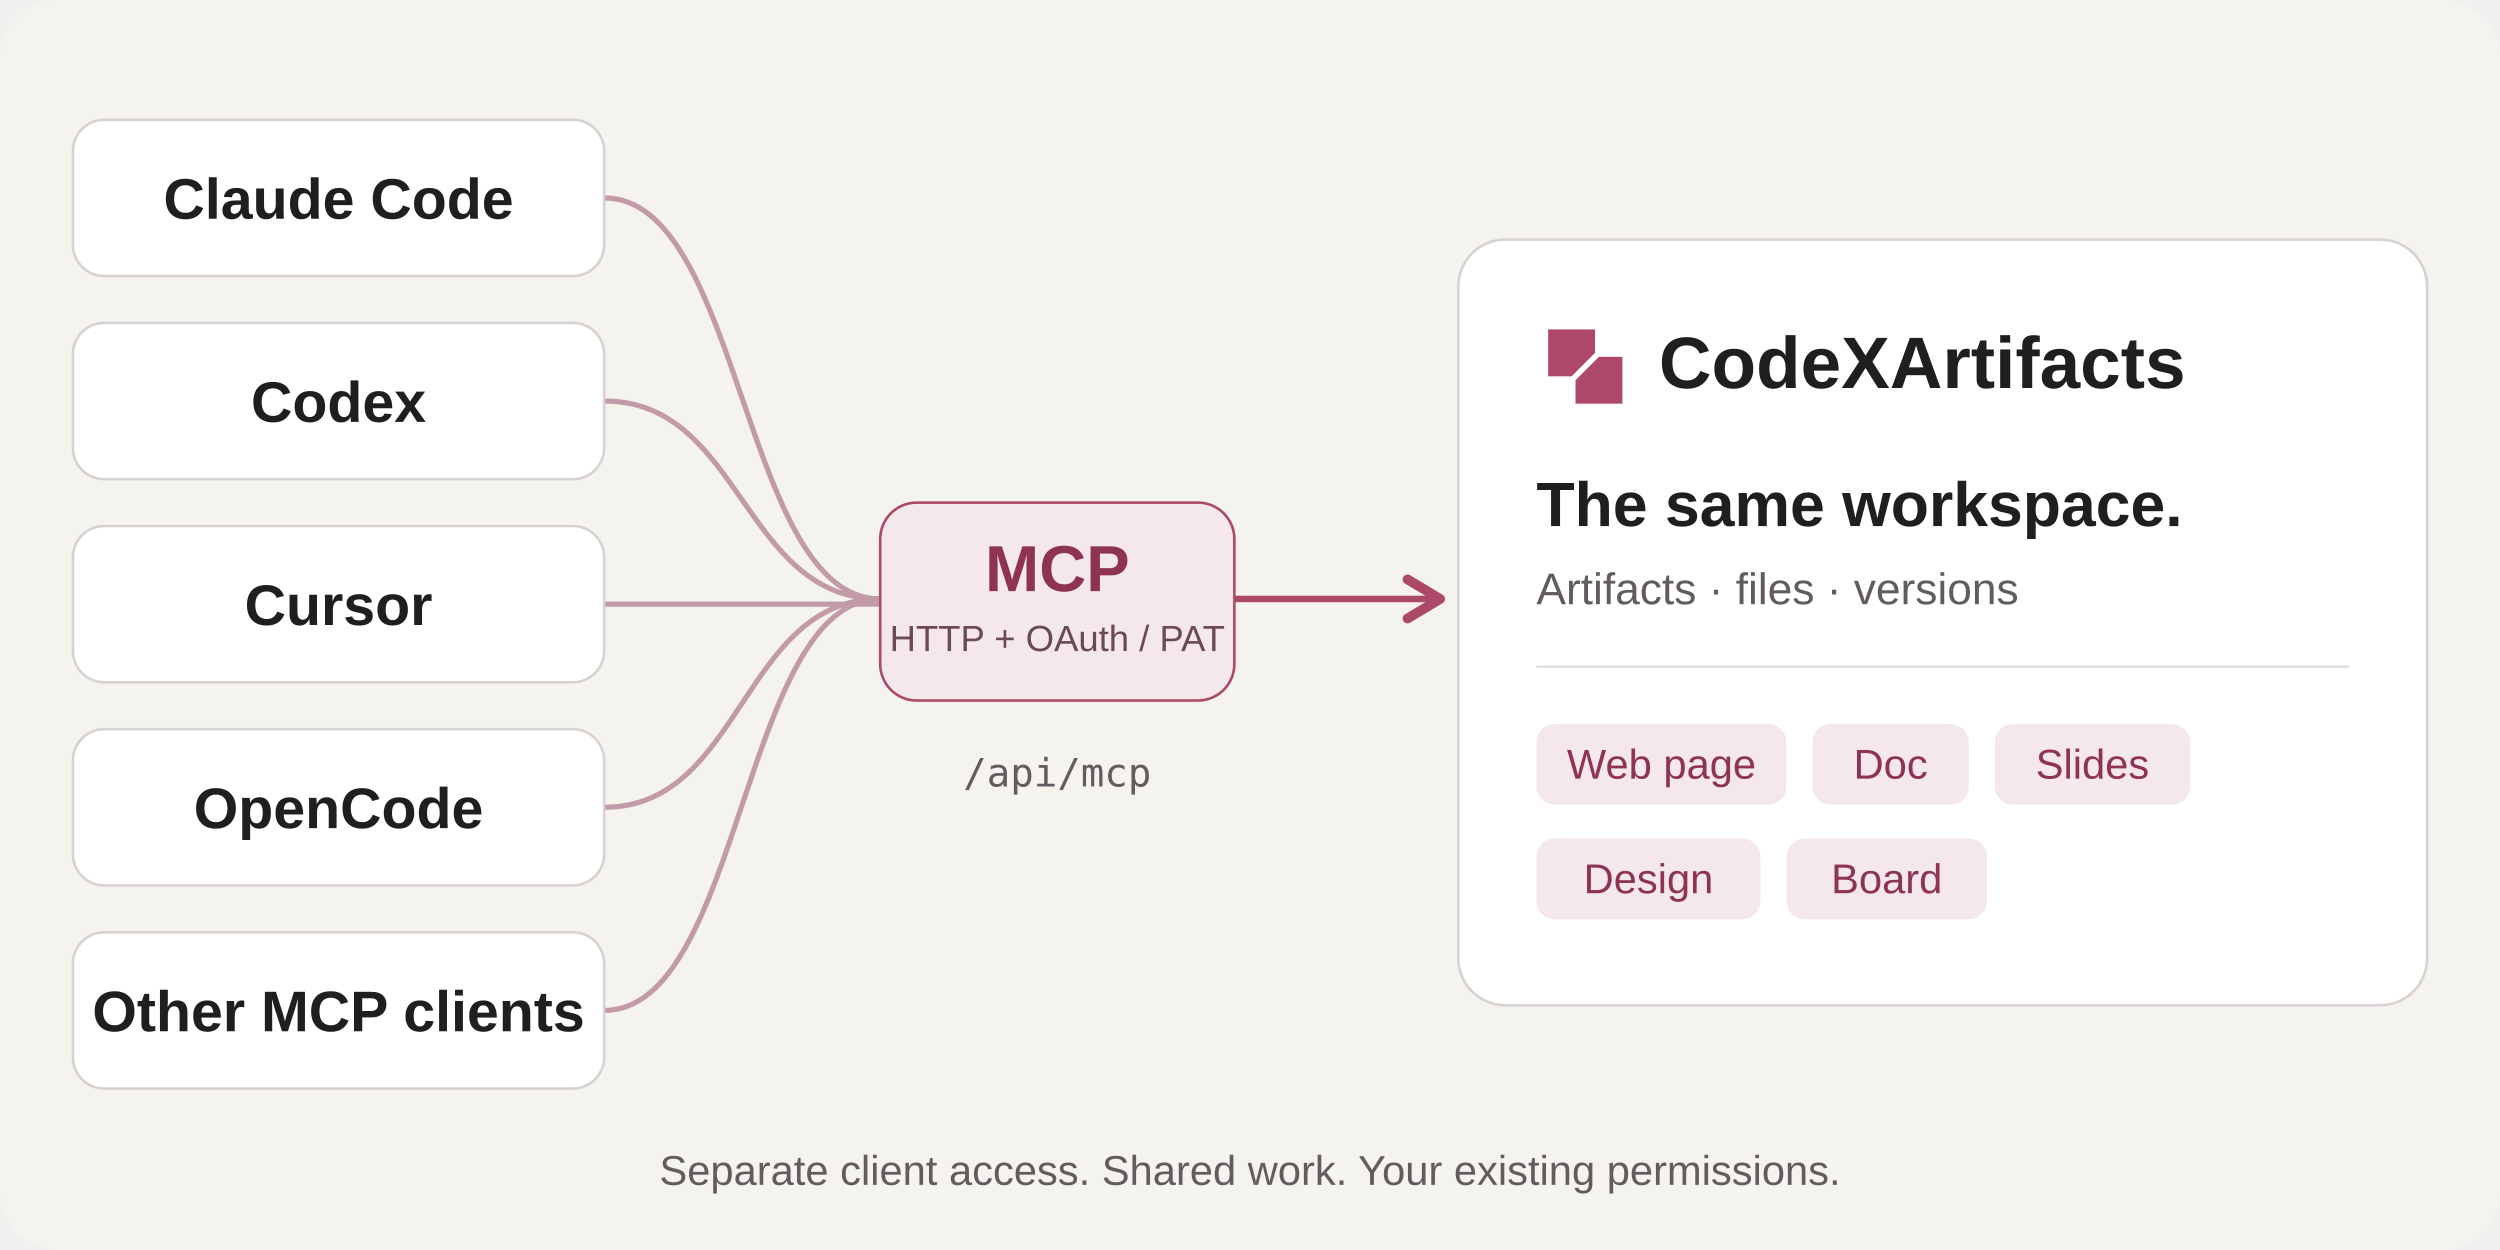
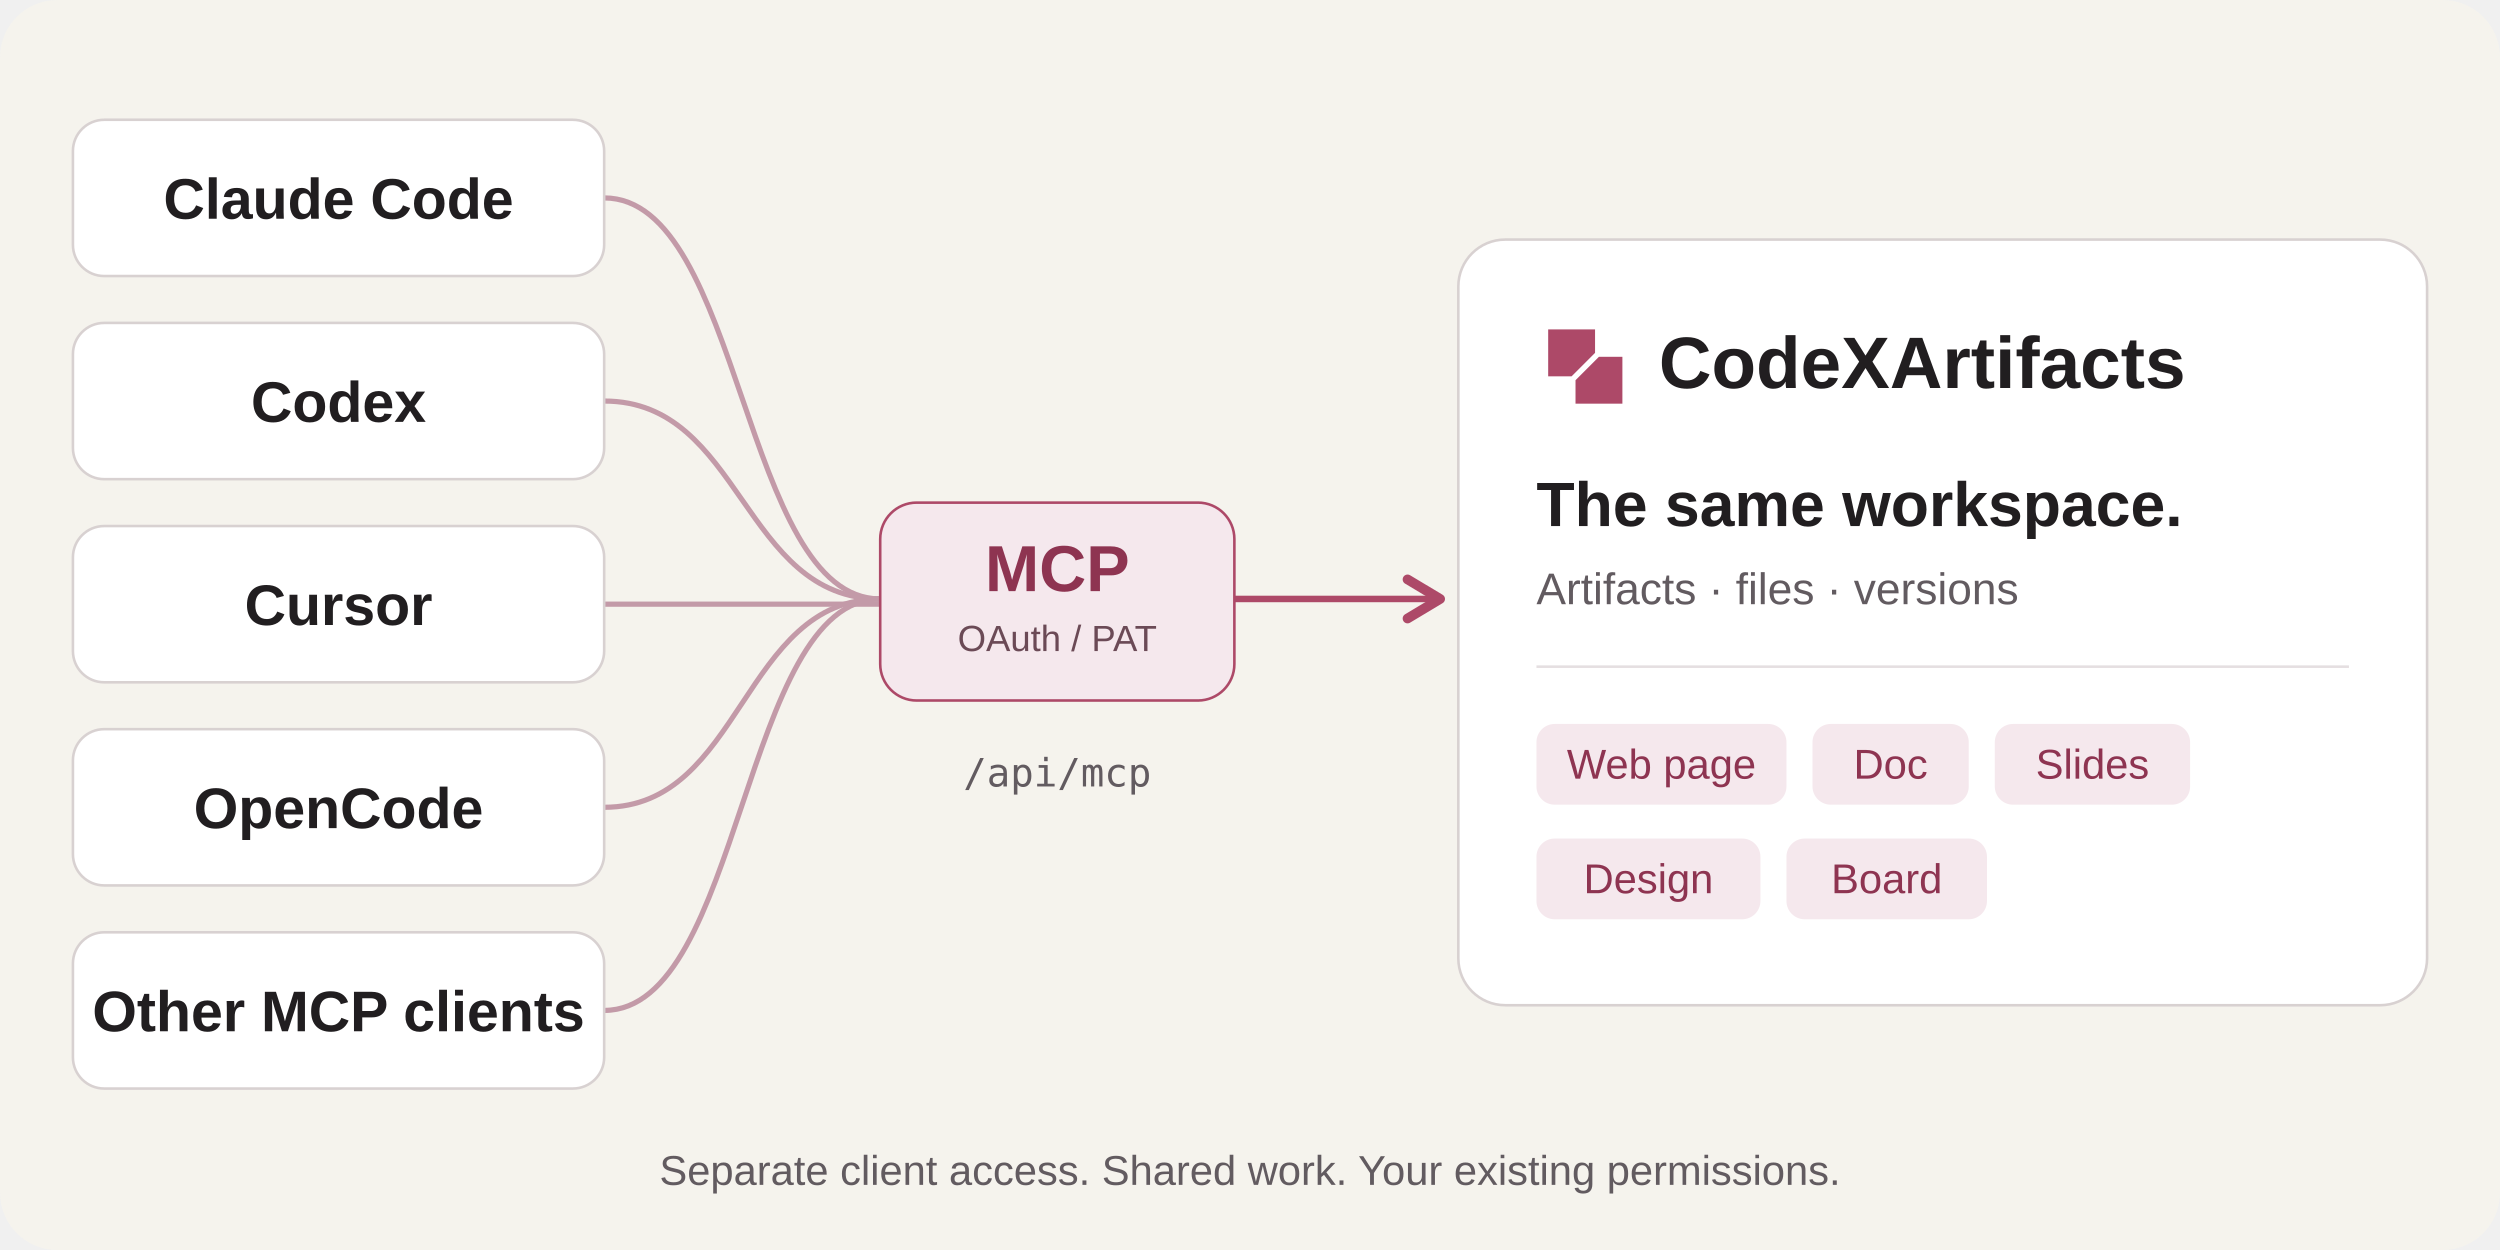
<svg xmlns="http://www.w3.org/2000/svg" width="960" height="480" viewBox="0 0 960 480" role="img" aria-labelledby="title desc">
  <defs>
    <marker id="arrow" markerWidth="8" markerHeight="8" refX="6" refY="4" orient="auto">
      <path d="M1 1L6 4L1 7" fill="none" stroke="#ad4968" stroke-width="1.5" stroke-linecap="round" stroke-linejoin="round" />
    </marker>
  </defs>
  <rect width="960" height="480" rx="22" fill="#f5f3ed" />
  <g fill="none" stroke="#c39aa8" stroke-width="2">
    <path d="M232 76C285 76 285 230 338 230" />
    <path d="M232 154C285 154 285 230 338 230" />
    <path d="M232 232H338" />
    <path d="M232 310C285 310 285 230 338 230" />
    <path d="M232 388C285 388 285 230 338 230" />
  </g>
  <path d="M474 230H553" fill="none" stroke="#ad4968" stroke-width="2.5" marker-end="url(#arrow)" />
  <g font-family="Arial, Helvetica, sans-serif" text-anchor="middle">
    <g fill="#fff" stroke="#d8d1d1">
      <rect x="28" y="46" width="204" height="60" rx="12" />
      <rect x="28" y="124" width="204" height="60" rx="12" />
      <rect x="28" y="202" width="204" height="60" rx="12" />
      <rect x="28" y="280" width="204" height="60" rx="12" />
      <rect x="28" y="358" width="204" height="60" rx="12" />
    </g>
    <g fill="#211e20" font-size="22" font-weight="600">
      <text x="130" y="84">Claude Code</text>
      <text x="130" y="162">Codex</text>
      <text x="130" y="240">Cursor</text>
      <text x="130" y="318">OpenCode</text>
      <text x="130" y="396">Other MCP clients</text>
    </g>
    <rect x="338" y="193" width="136" height="76" rx="14" fill="#f5e8ed" stroke="#ad4968" />
    <text x="406" y="227" fill="#8e3451" font-size="25" font-weight="600">MCP</text>
-     <text x="406" y="250" fill="#6b4a56" font-size="14">HTTP + OAuth / PAT</text>
+     <text x="406" y="250" fill="#6b4a56" font-size="14">OAuth / PAT</text>
    <text x="406" y="302" fill="#625b60" font-family="monospace" font-size="15">/api/mcp</text>
  </g>
  <rect x="560" y="92" width="372" height="294" rx="18" fill="#fff" stroke="#d8d1d1" />
  <g transform="translate(590 122) scale(1.5)" fill="#ad4968">
    <path d="M3 3H15V9L9 15H3Z M16 10H22V22H10V16Z" />
  </g>
  <g font-family="Arial, Helvetica, sans-serif">
    <text x="637" y="149" fill="#211e20" font-size="28" font-weight="700">CodeXArtifacts</text>
    <text x="590" y="202" fill="#211e20" font-size="24" font-weight="600">The same workspace.</text>
    <text x="590" y="232" fill="#625b60" font-size="17">Artifacts · files · versions</text>
    <path d="M590 256H902" stroke="#e5dfe1" />
    <g fill="#f5e8ed">
      <rect x="590" y="278" width="96" height="31" rx="7" />
      <rect x="696" y="278" width="60" height="31" rx="7" />
      <rect x="766" y="278" width="75" height="31" rx="7" />
      <rect x="590" y="322" width="86" height="31" rx="7" />
      <rect x="686" y="322" width="77" height="31" rx="7" />
    </g>
    <g fill="#8e3451" font-size="16" text-anchor="middle">
      <text x="638" y="299">Web page</text>
      <text x="726" y="299">Doc</text>
      <text x="803.5" y="299">Slides</text>
      <text x="633" y="343">Design</text>
      <text x="724.5" y="343">Board</text>
    </g>
    <text x="480" y="455" text-anchor="middle" fill="#625b60" font-size="16">Separate client access. Shared work. Your existing permissions.</text>
  </g>
</svg>
